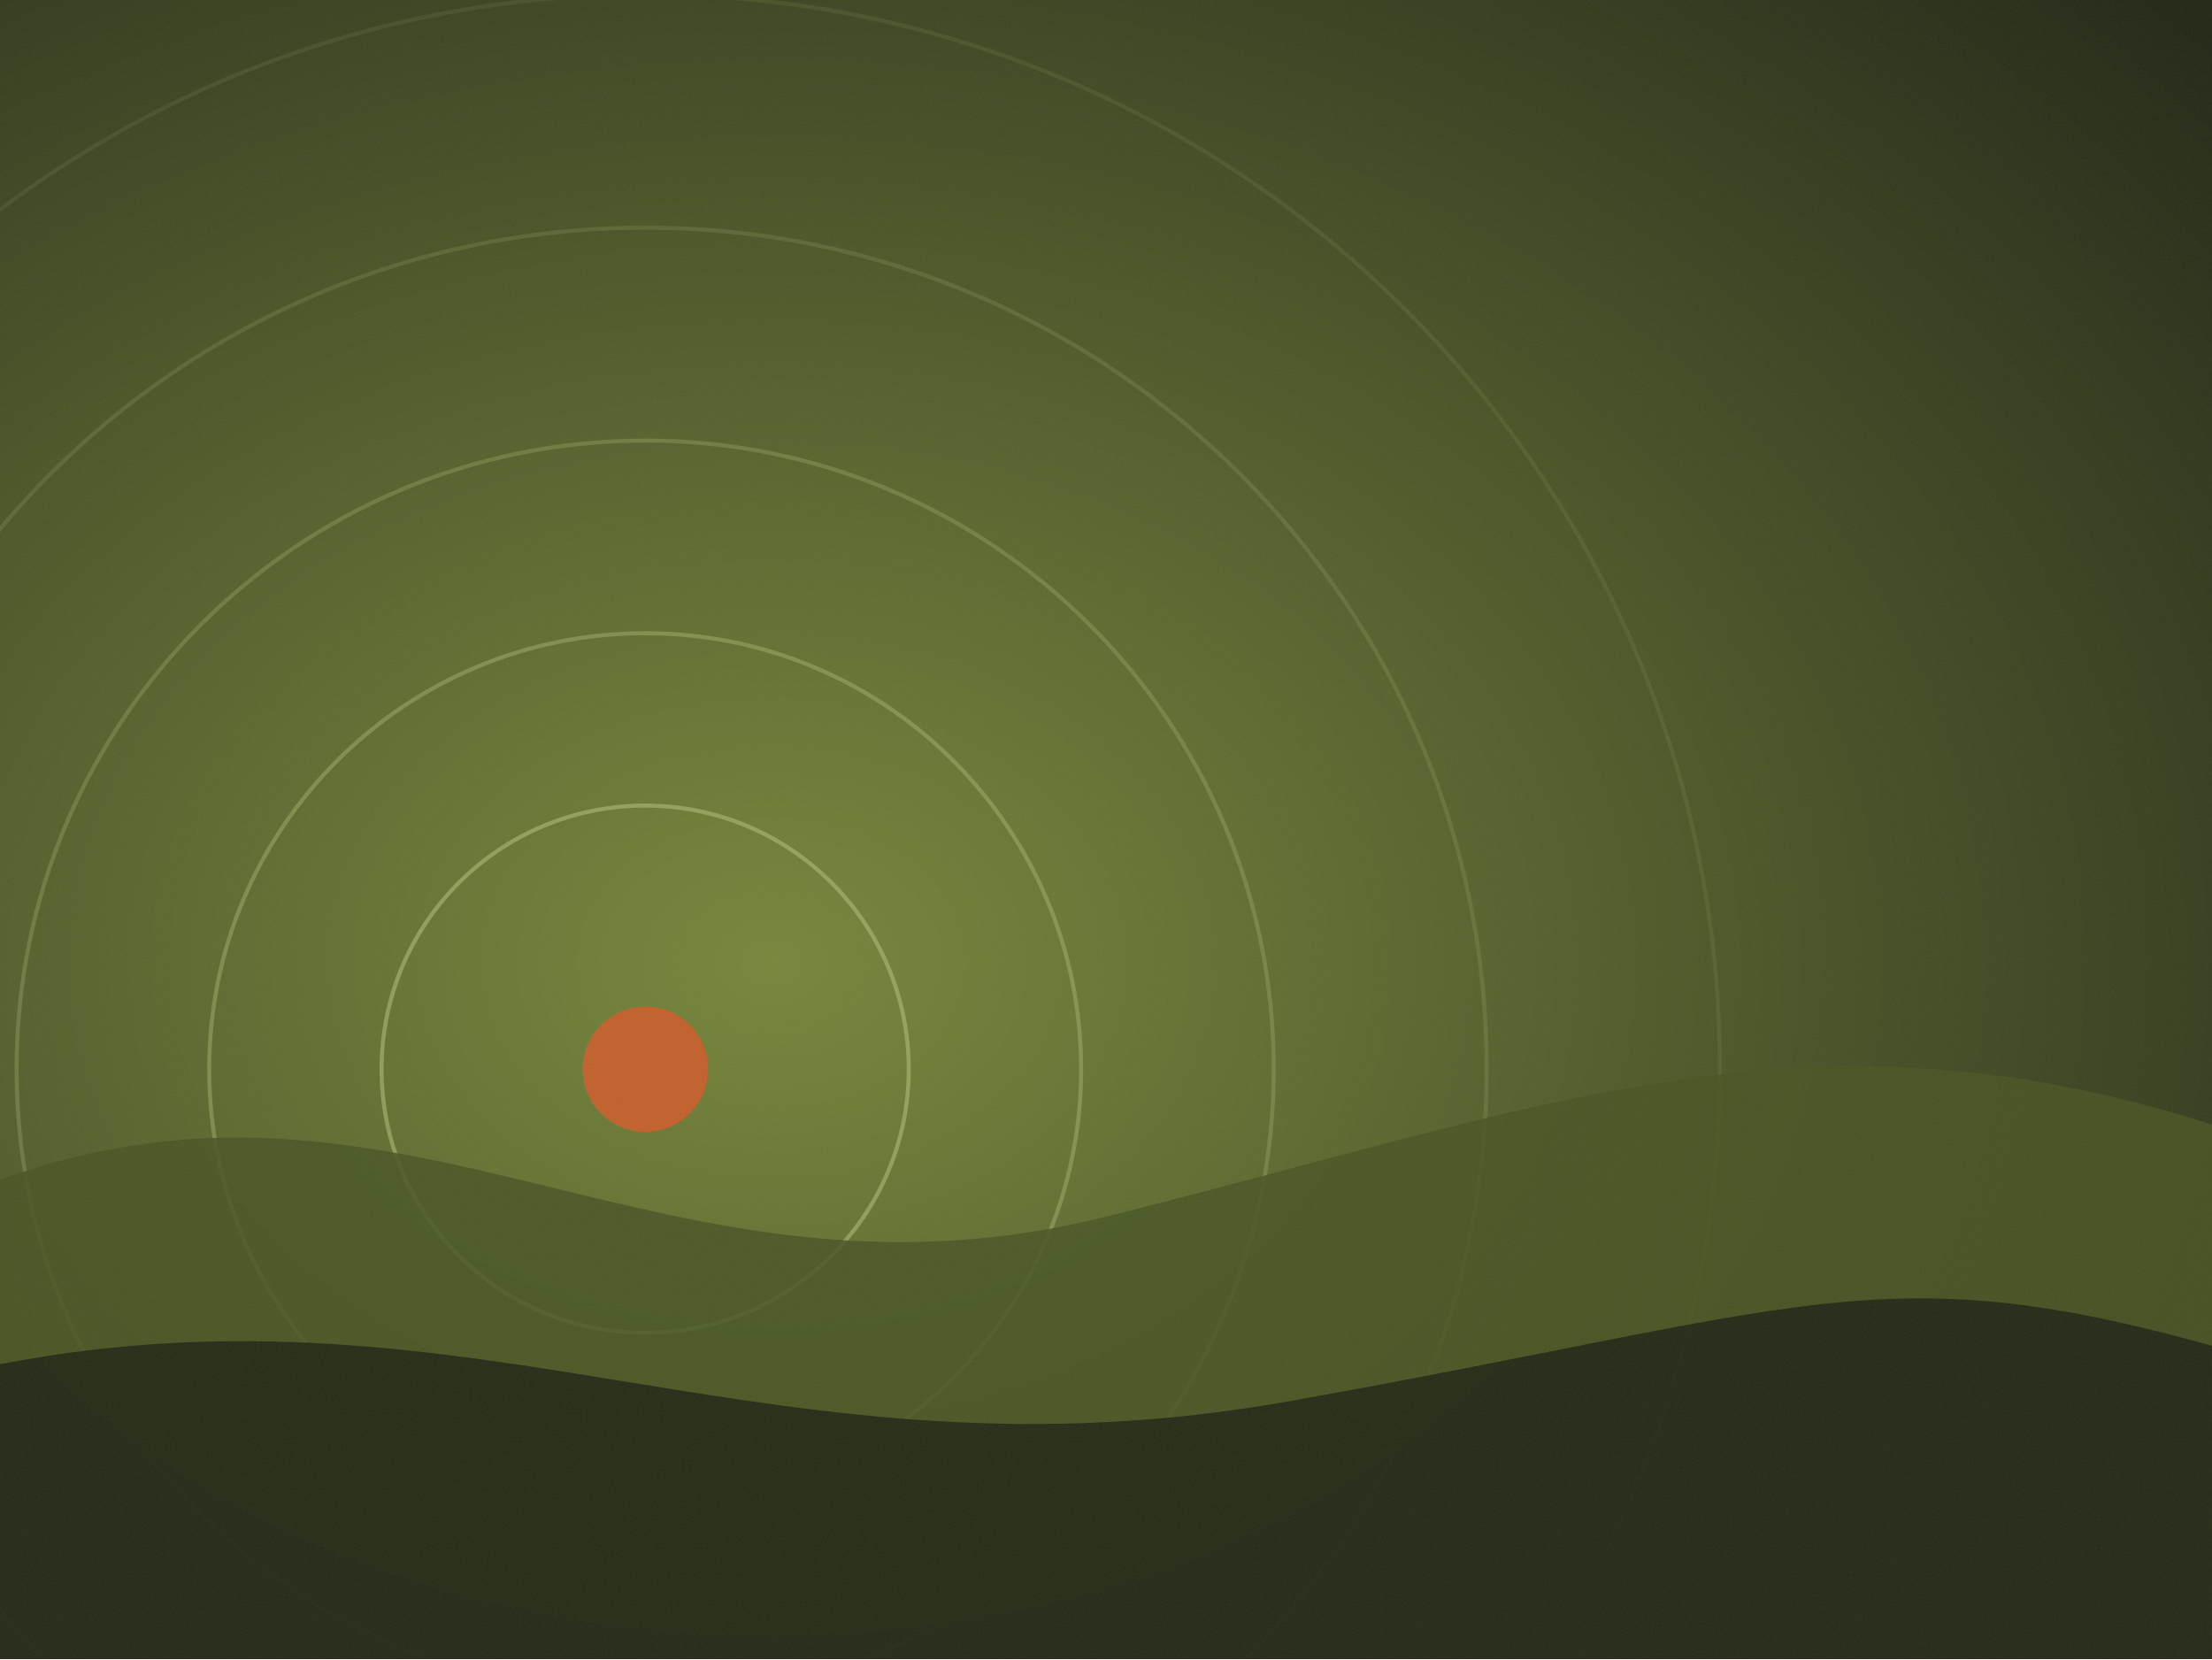
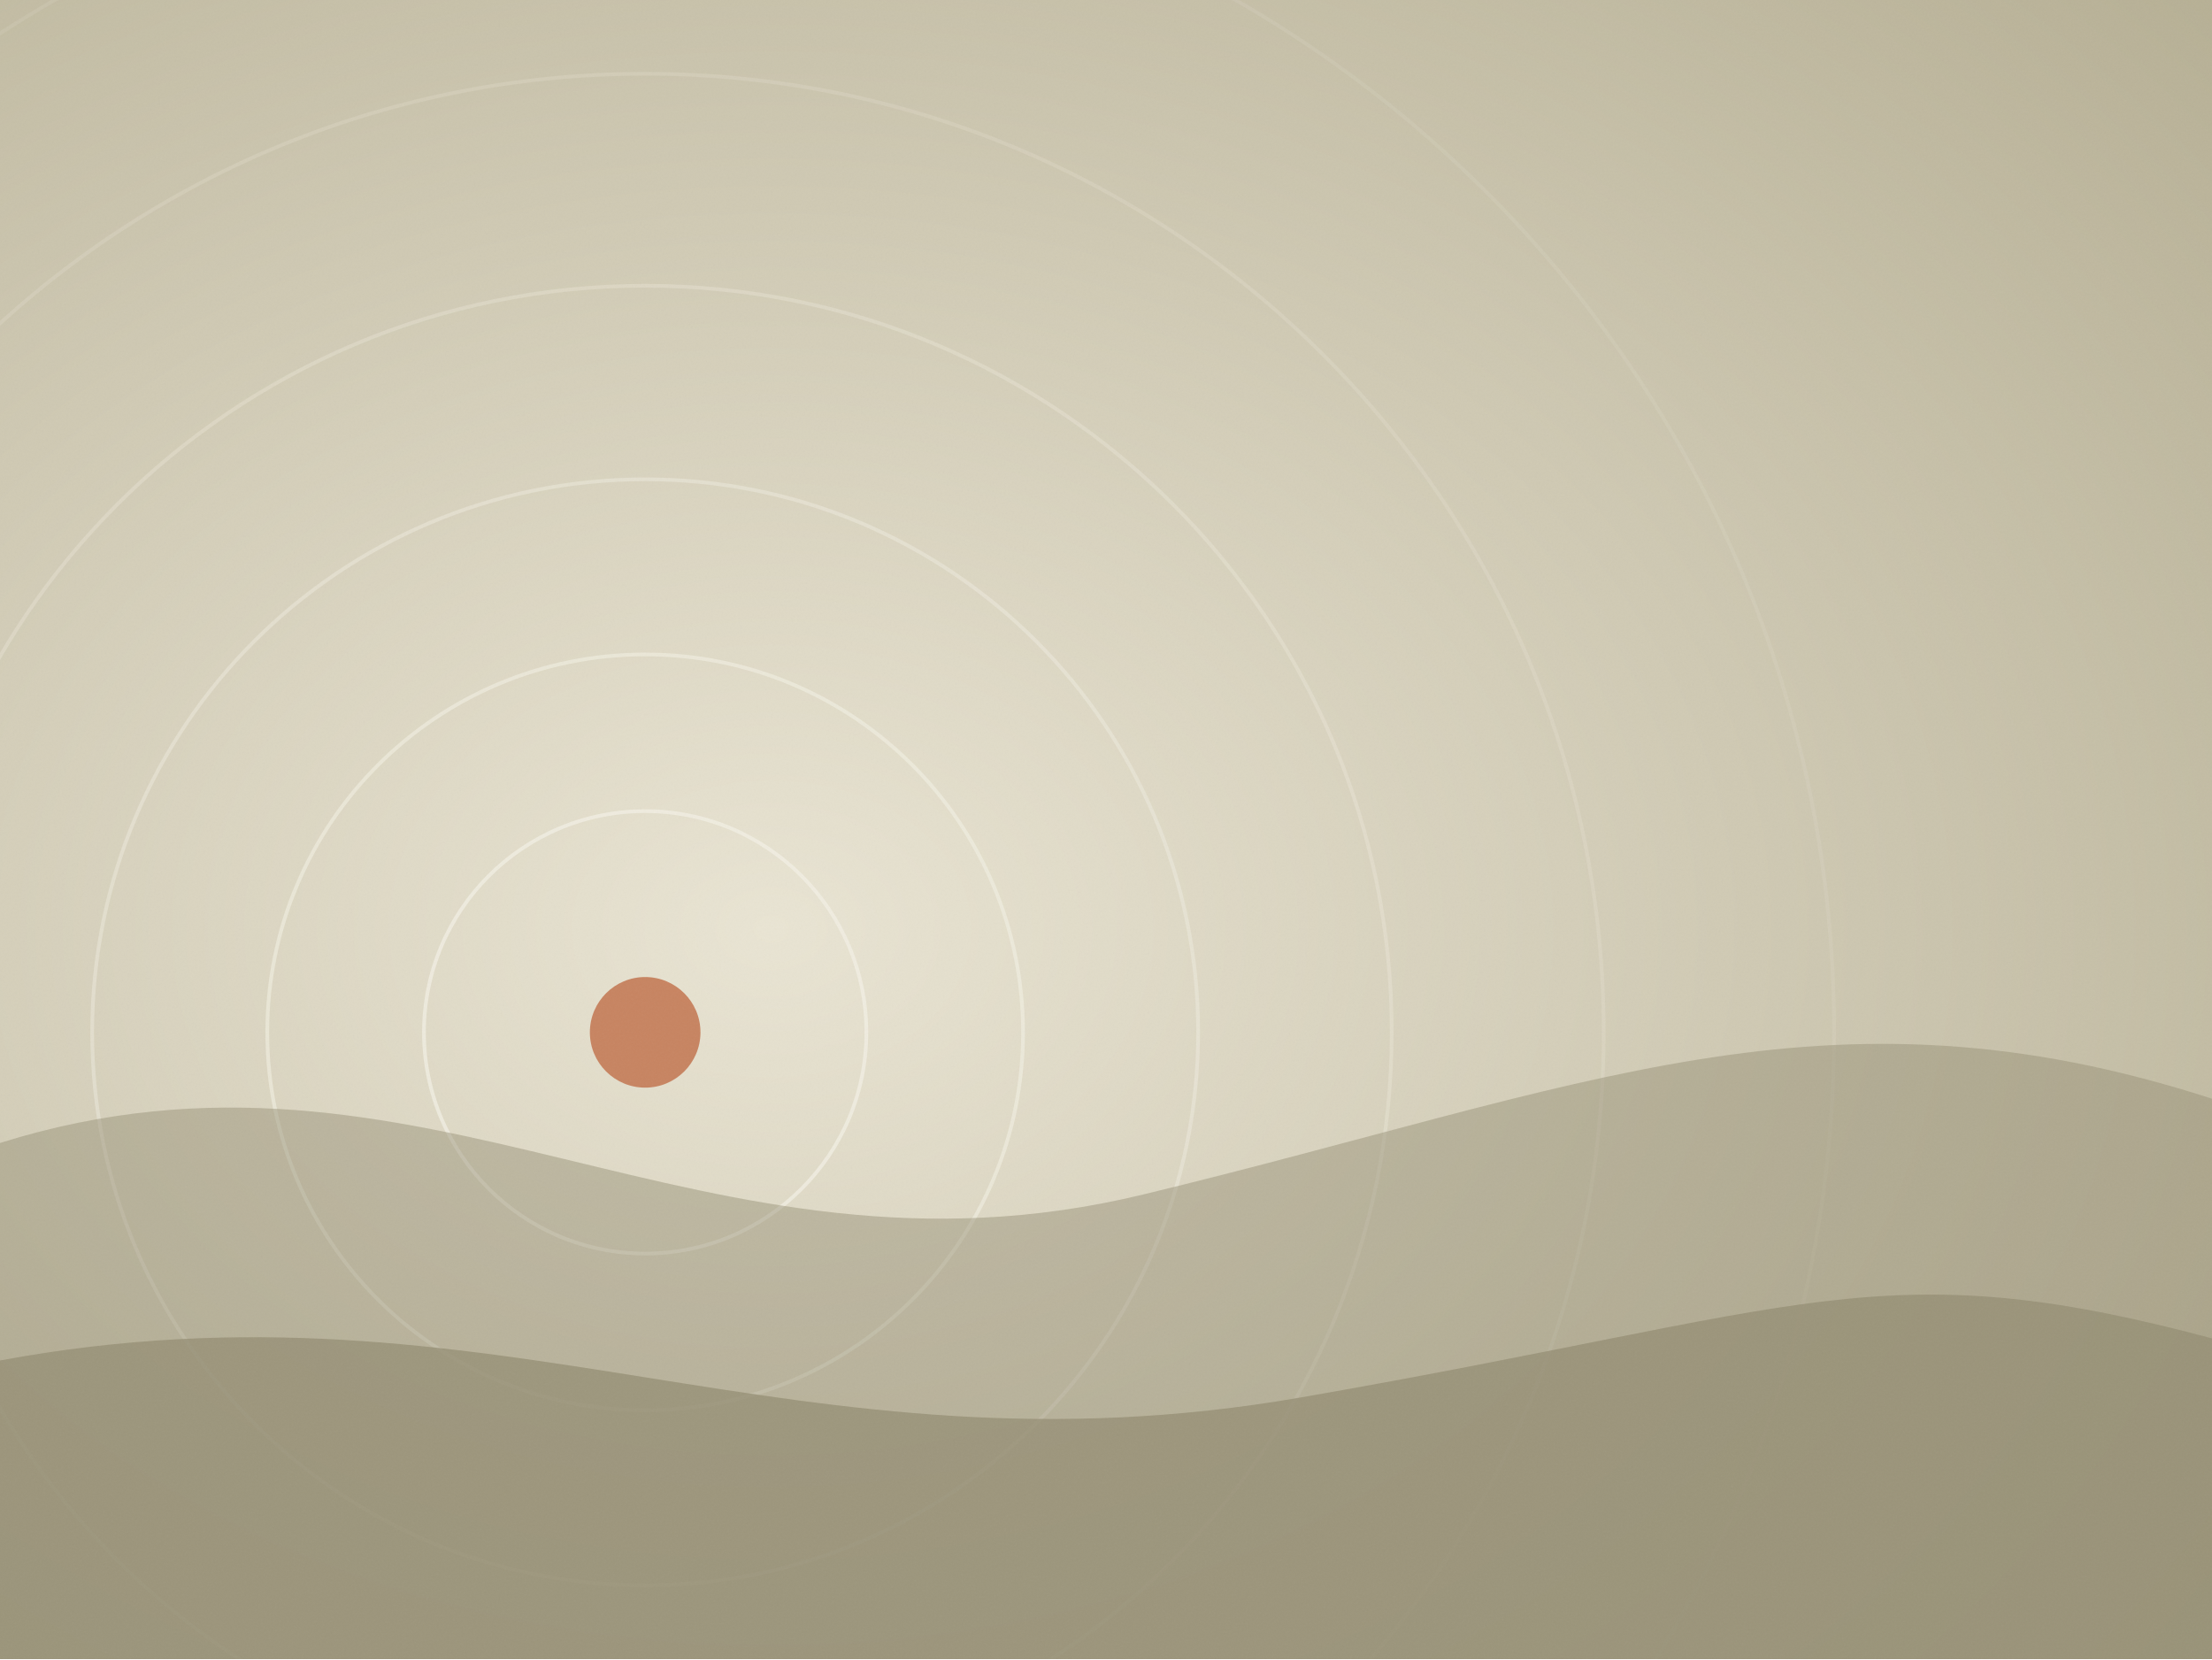
<svg xmlns="http://www.w3.org/2000/svg" viewBox="0 0 1200 900" preserveAspectRatio="xMidYMid slice" role="img" aria-hidden="true">
  <defs>
-     <radialGradient id="g-trail" cx="35%" cy="58%" r="85%">
-       <stop offset="0" stop-color="#77873c" />
-       <stop offset="1" stop-color="#242a18" />
+     <radialGradient id="g-trail" cx="35%" cy="56%" r="88%">
+       <stop offset="0" stop-color="#e9e4d3" />
+       <stop offset="1" stop-color="#b5ae93" />
    </radialGradient>
    <filter id="f-trail">
-       <feTurbulence type="fractalNoise" baseFrequency="0.85" numOctaves="3" />
+       <feTurbulence type="fractalNoise" baseFrequency="0.9" numOctaves="3" />
      <feColorMatrix type="saturate" values="0" />
    </filter>
  </defs>
  <rect width="1200" height="900" fill="url(#g-trail)" />
-   <g fill="none" stroke-linecap="round" transform="translate(350 580) scale(1.1)">
-     <circle r="130" stroke="#b3bf7c" stroke-opacity=".55" stroke-width="2" />
-     <circle r="215" stroke="#b3bf7c" stroke-opacity=".40" stroke-width="2" />
-     <circle r="310" stroke="#b3bf7c" stroke-opacity=".28" stroke-width="2" />
-     <circle r="415" stroke="#b3bf7c" stroke-opacity=".18" stroke-width="2" />
-     <circle r="530" stroke="#b3bf7c" stroke-opacity=".11" stroke-width="2" />
+   <g fill="none" stroke="#f4f1e6" stroke-width="2" transform="translate(350 560)">
+     <circle r="120" stroke-opacity=".70" />
+     <circle r="205" stroke-opacity=".55" />
+     <circle r="300" stroke-opacity=".40" />
+     <circle r="405" stroke-opacity=".28" />
+     <circle r="520" stroke-opacity=".18" />
+     <circle r="645" stroke-opacity=".10" />
  </g>
-   <path d="M0 640 C 220 560 360 720 600 660 S 980 540 1200 610 L1200 900 L0 900 Z" fill="#4a5626" fill-opacity=".85" />
-   <path d="M0 740 C 260 690 420 810 700 760 S 1020 680 1200 730 L1200 900 L0 900 Z" fill="#242a18" fill-opacity=".9" />
-   <circle cx="350" cy="580" r="34" fill="#c2622d" />
-   <rect width="1200" height="900" filter="url(#f-trail)" opacity=".05" />
+   <path d="M0 620 C 230 548 380 706 620 648 S 990 528 1200 596 L1200 900 L0 900 Z" fill="#948d73" fill-opacity=".45" />
+   <path d="M0 738 C 270 688 430 806 706 758 S 1020 678 1200 726 L1200 900 L0 900 Z" fill="#948d73" fill-opacity=".75" />
+   <circle cx="350" cy="560" r="30" fill="#c47a56" fill-opacity=".9" />
+   <rect width="1200" height="900" filter="url(#f-trail)" opacity=".045" />
</svg>
